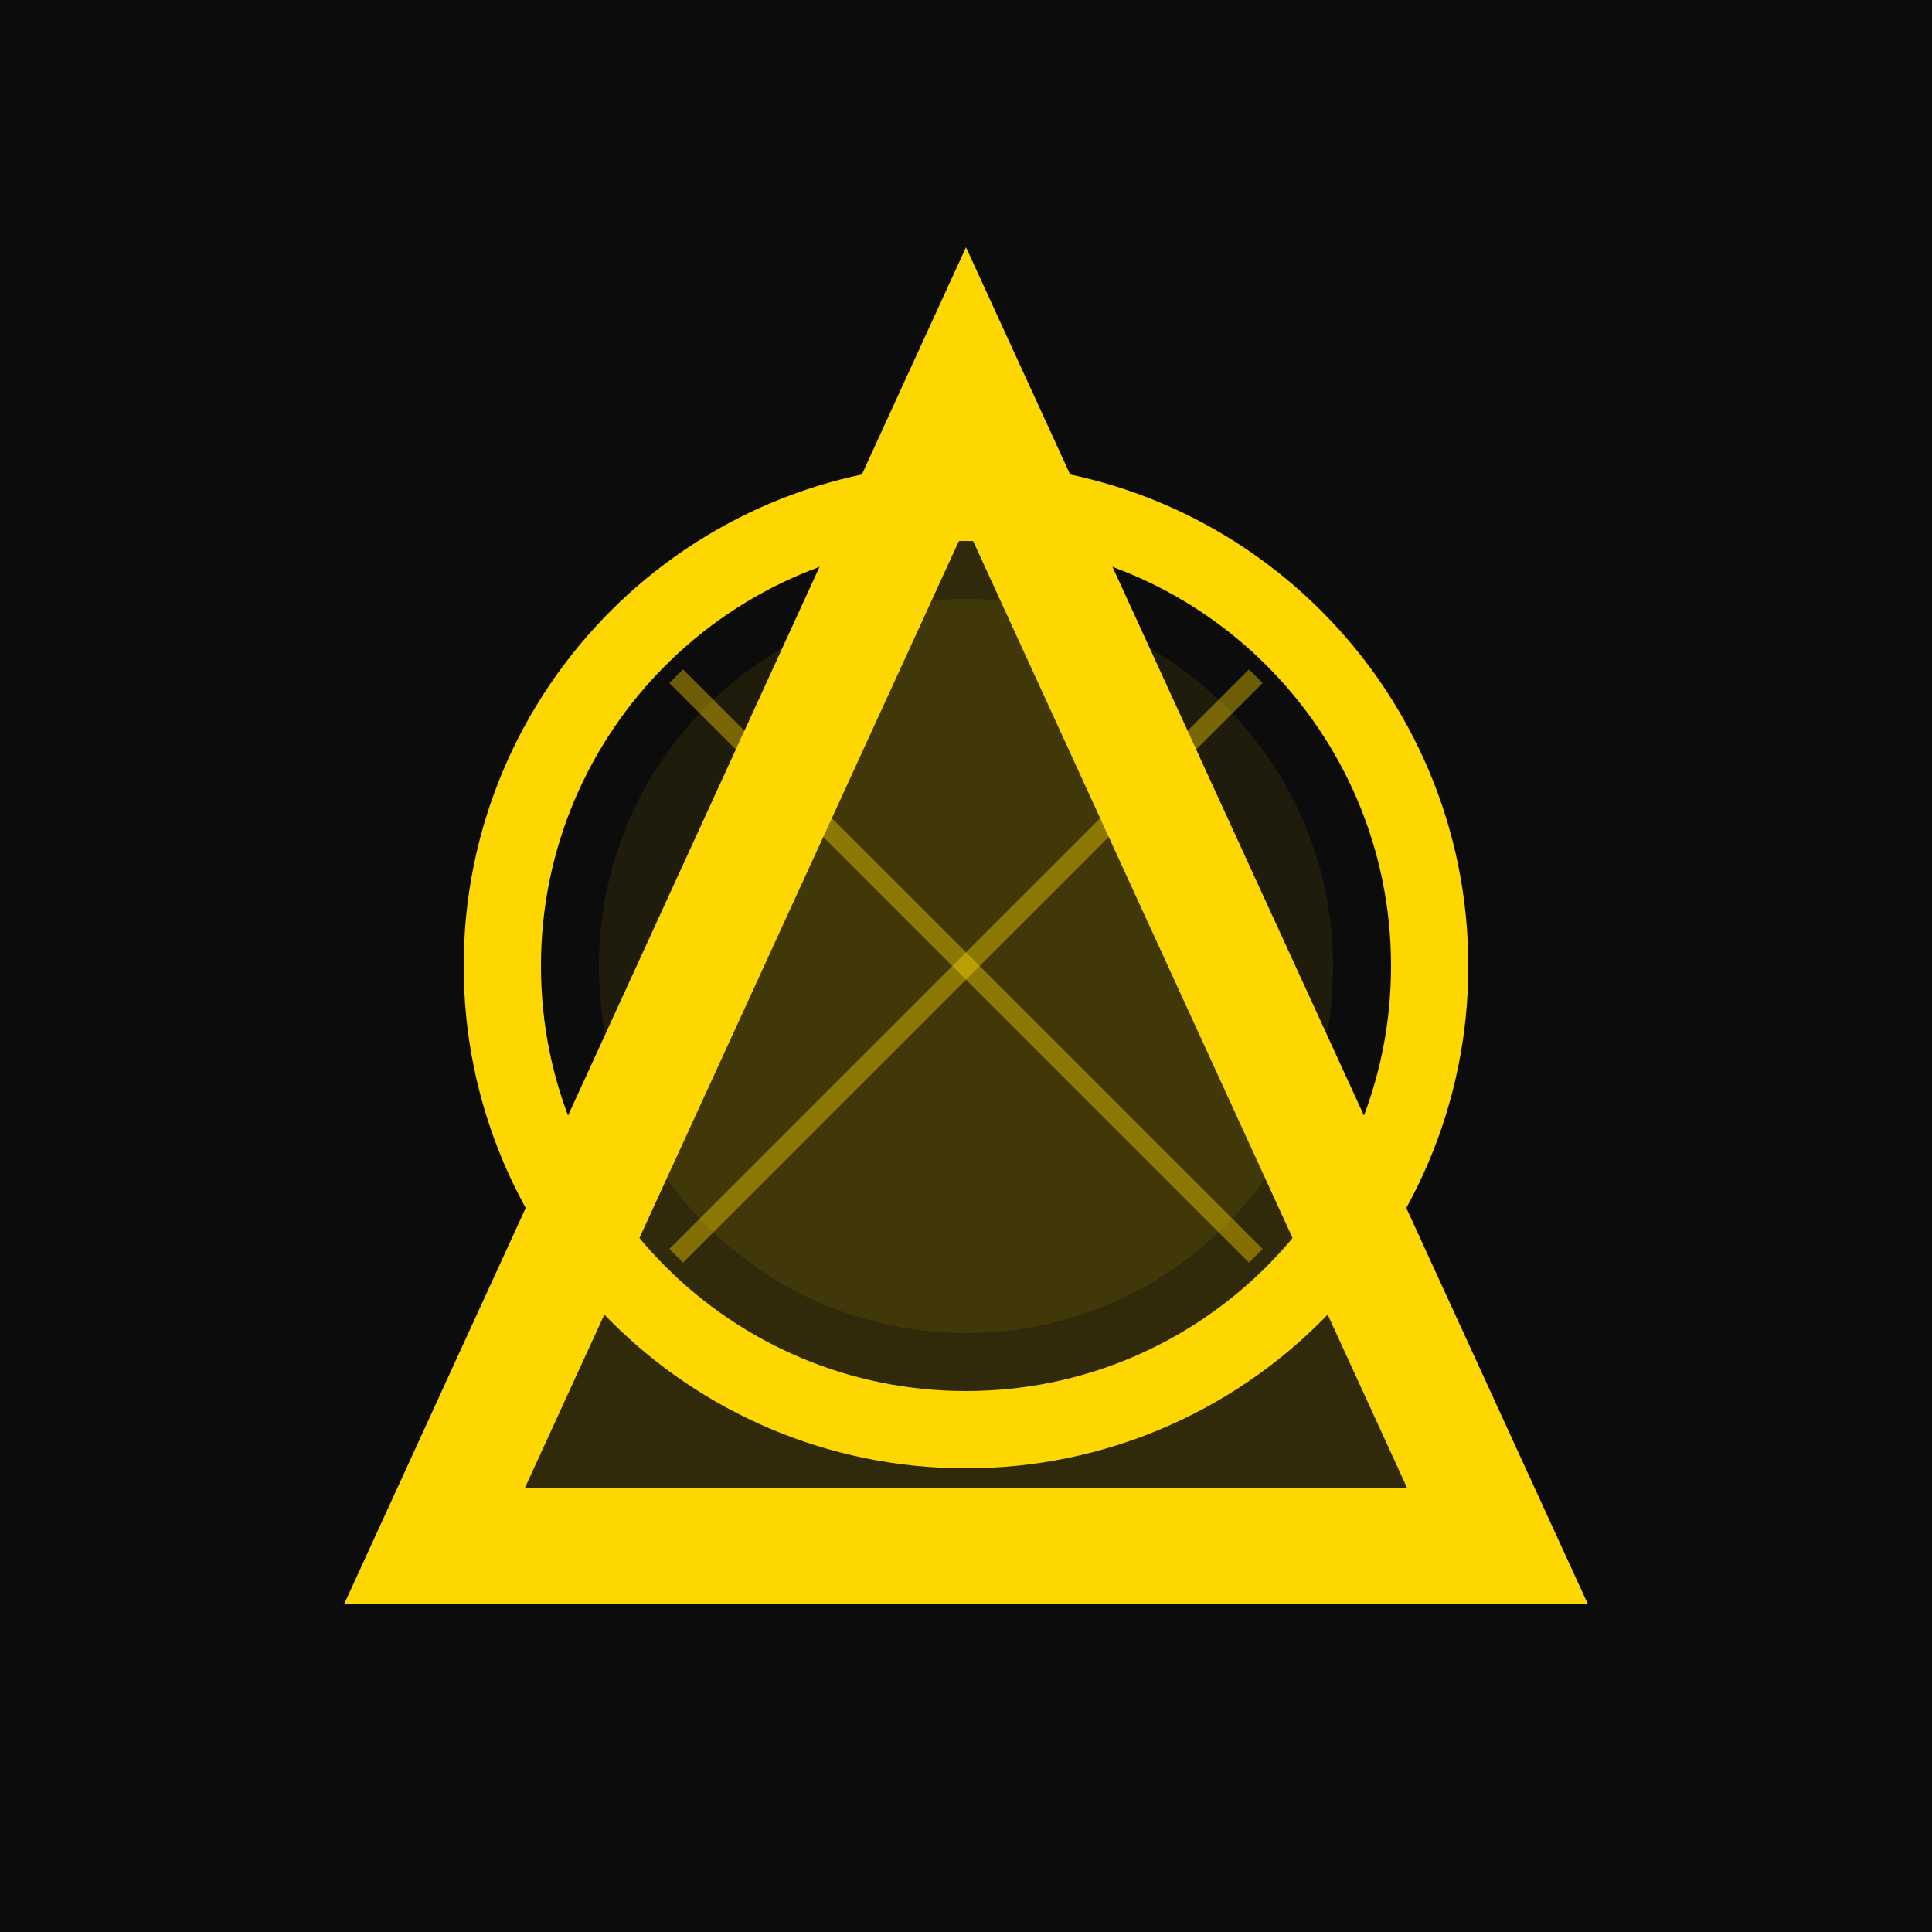
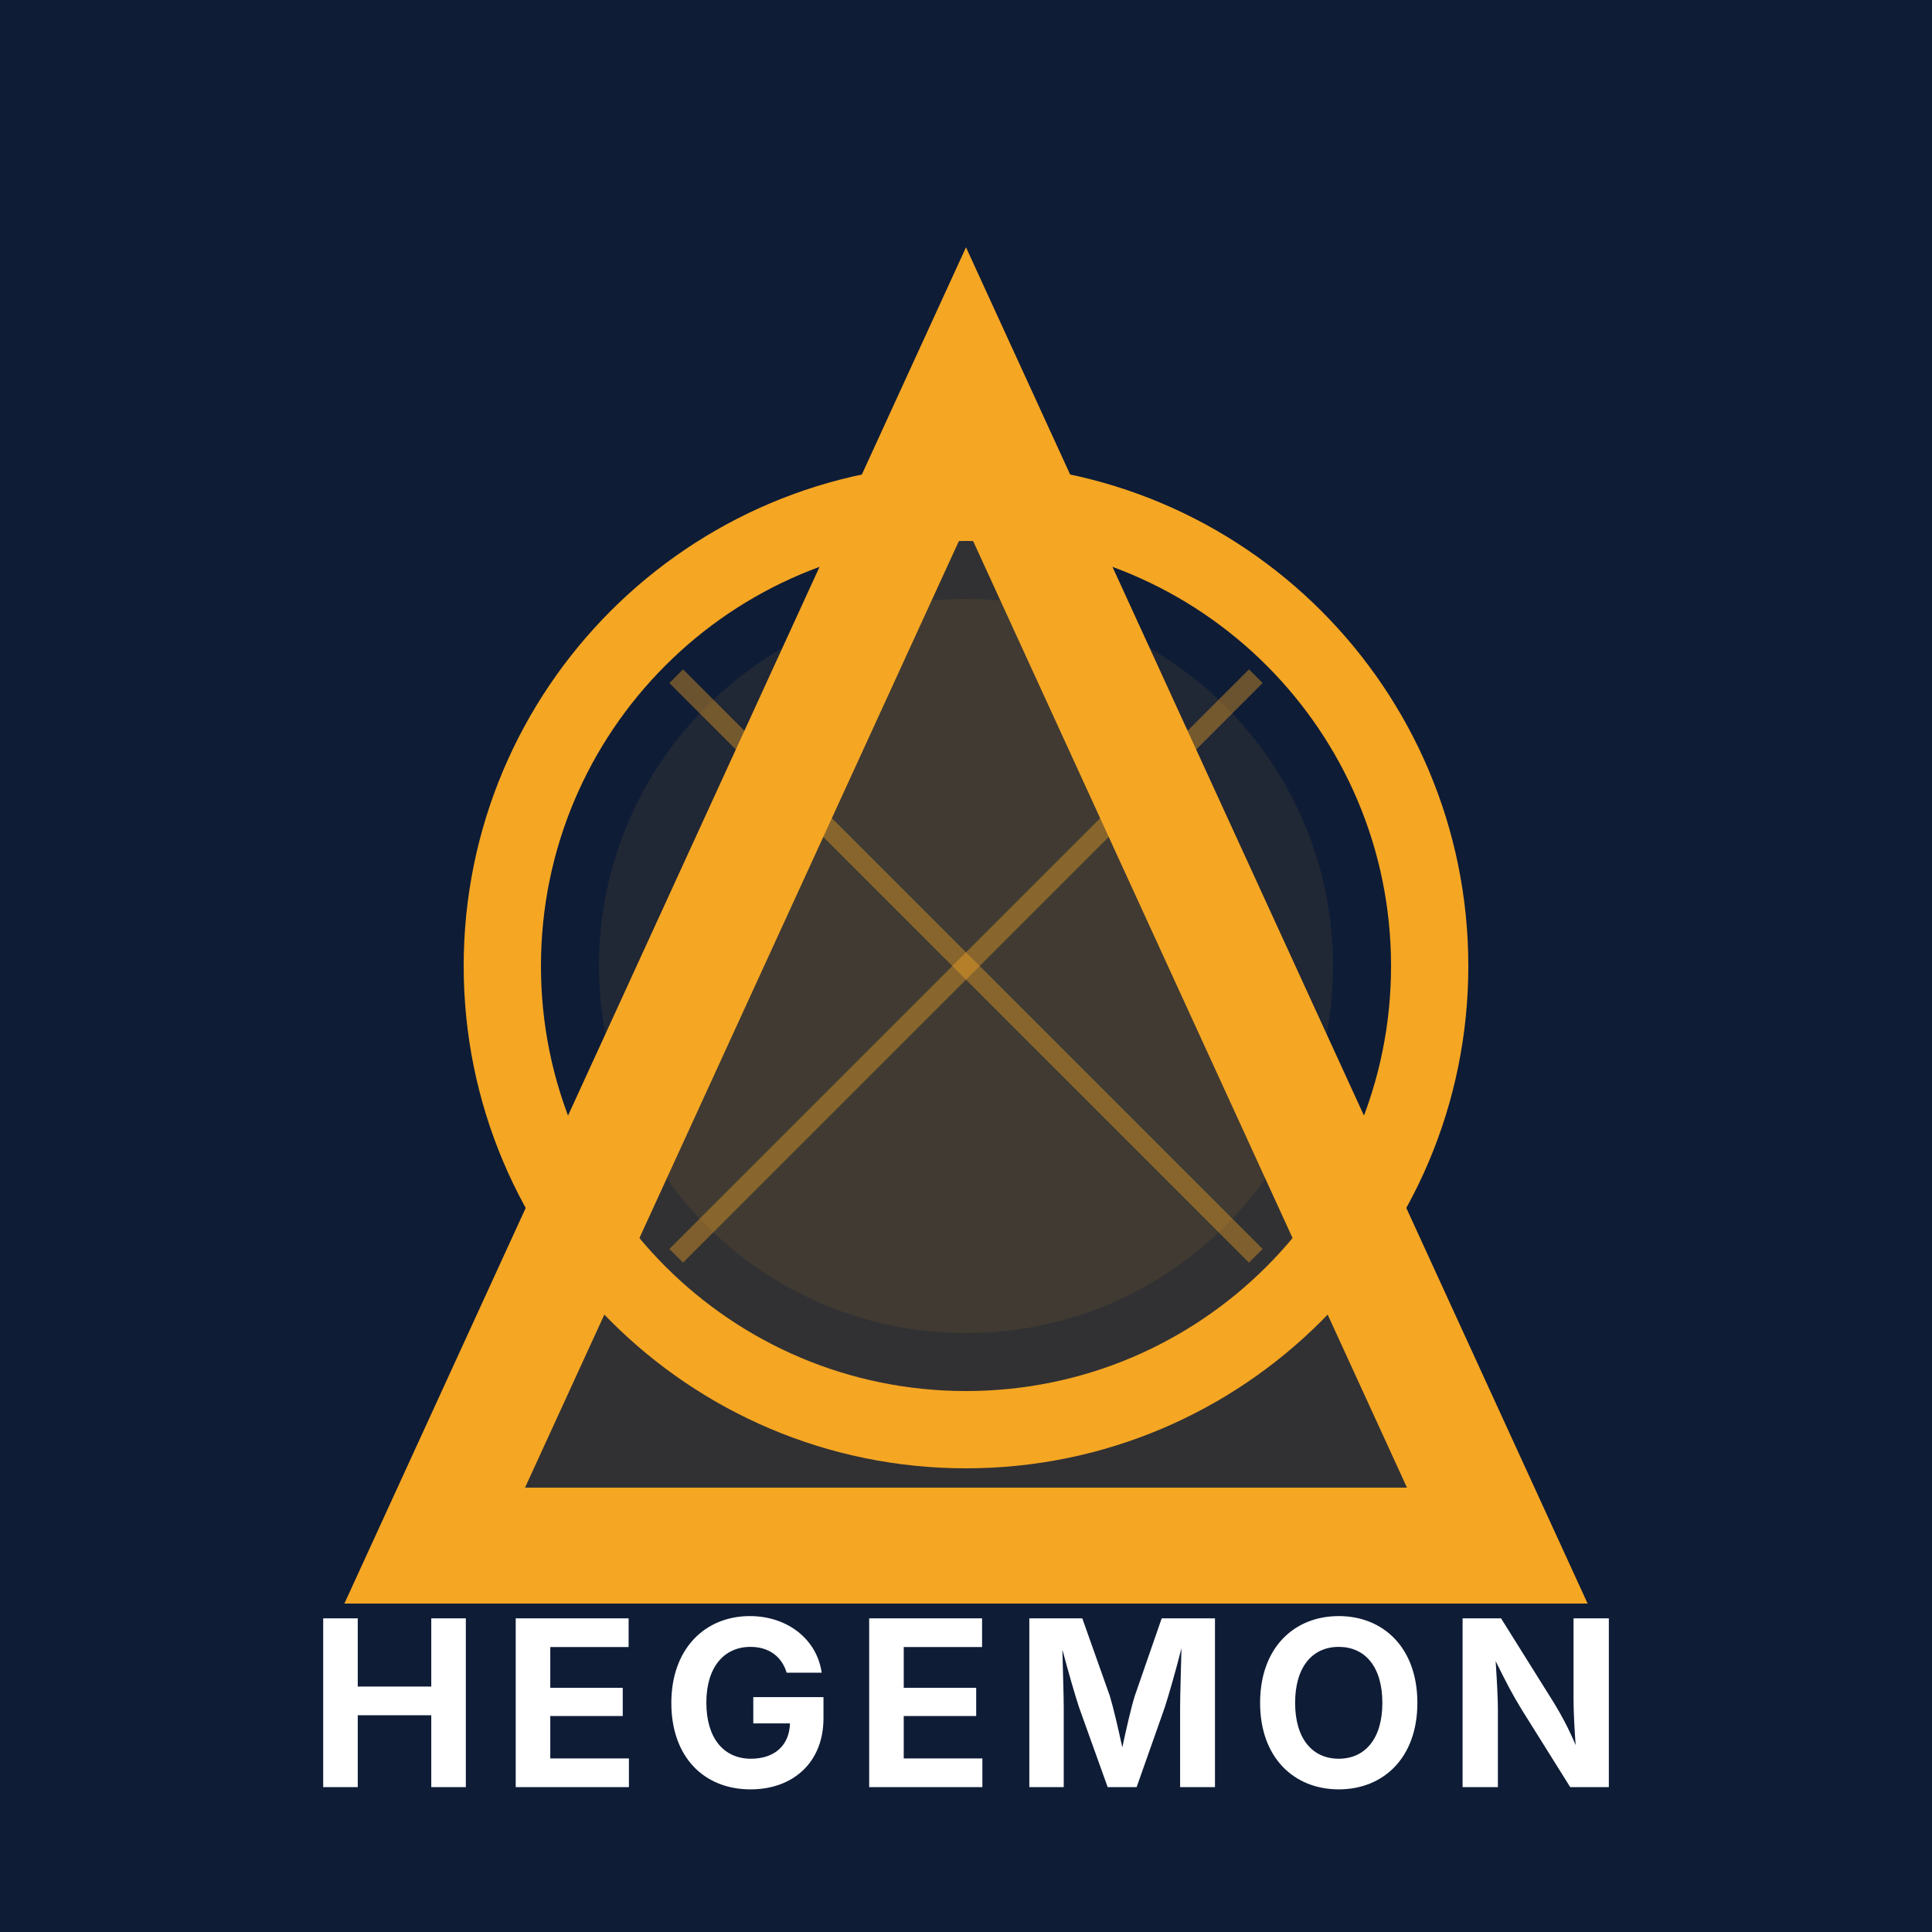
<svg xmlns="http://www.w3.org/2000/svg" width="200" height="200" viewBox="0 0 200 200" fill="none" role="img" aria-labelledby="title desc">
-   <rect width="200" height="200" fill="#0C0C0C" />
-   <path d="M100 40 L45 160 L155 160 Z" fill="none" stroke="#FFD700" stroke-width="12" />
-   <path d="M100 40 L45 160 L155 160 Z" fill="#FFD700" opacity="0.15" />
-   <circle cx="100" cy="100" r="48" fill="none" stroke="#FFD700" stroke-width="8" />
-   <circle cx="100" cy="100" r="38" fill="#FFD700" opacity="0.08" />
-   <line x1="70" y1="70" x2="130" y2="130" stroke="#FFD700" stroke-width="2" opacity="0.4" />
-   <line x1="70" y1="130" x2="130" y2="70" stroke="#FFD700" stroke-width="2" opacity="0.4" />
+   <rect width="200" height="200" fill="#0E1C36" />
+   <path d="M100 40 L45 160 L155 160 Z" fill="none" stroke="#F5A623" stroke-width="12" />
+   <path d="M100 40 L45 160 L155 160 Z" fill="#F5A623" opacity="0.15" />
+   <circle cx="100" cy="100" r="48" fill="none" stroke="#F5A623" stroke-width="8" />
+   <circle cx="100" cy="100" r="38" fill="#F5A623" opacity="0.08" />
+   <line x1="70" y1="70" x2="130" y2="130" stroke="#F5A623" stroke-width="2" opacity="0.4" />
+   <line x1="70" y1="130" x2="130" y2="70" stroke="#F5A623" stroke-width="2" opacity="0.4" />
+   <text x="100" y="185" font-family="Space Grotesk, Inter, sans-serif" font-size="24" font-weight="bold" fill="#FFFFFF" text-anchor="middle" letter-spacing="2">HEGEMON</text>
</svg>
